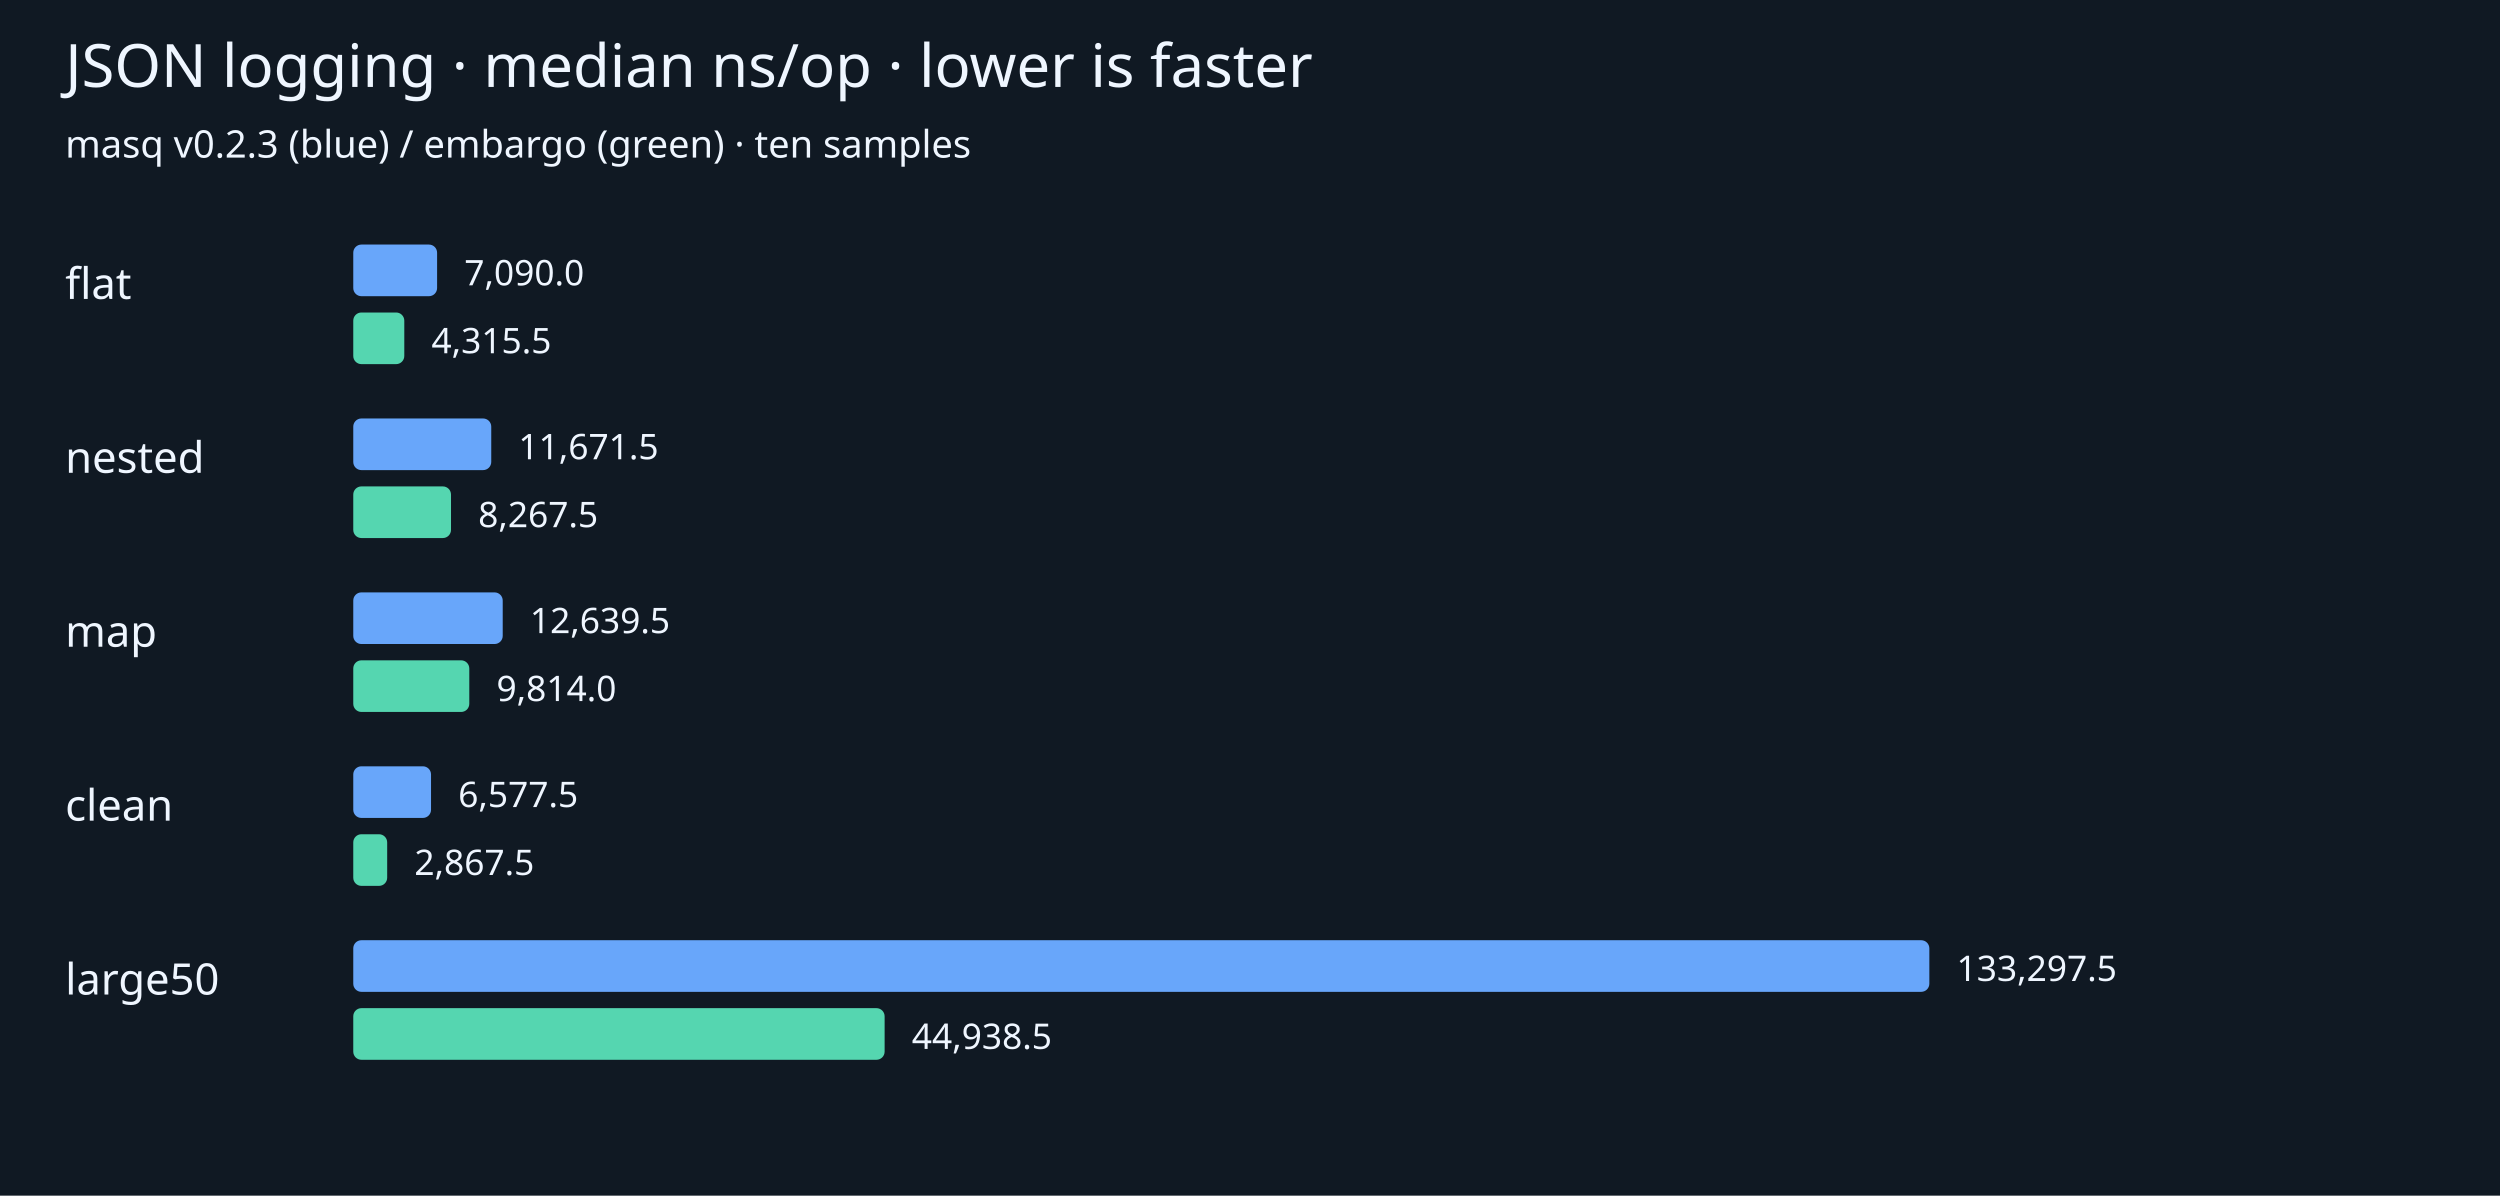
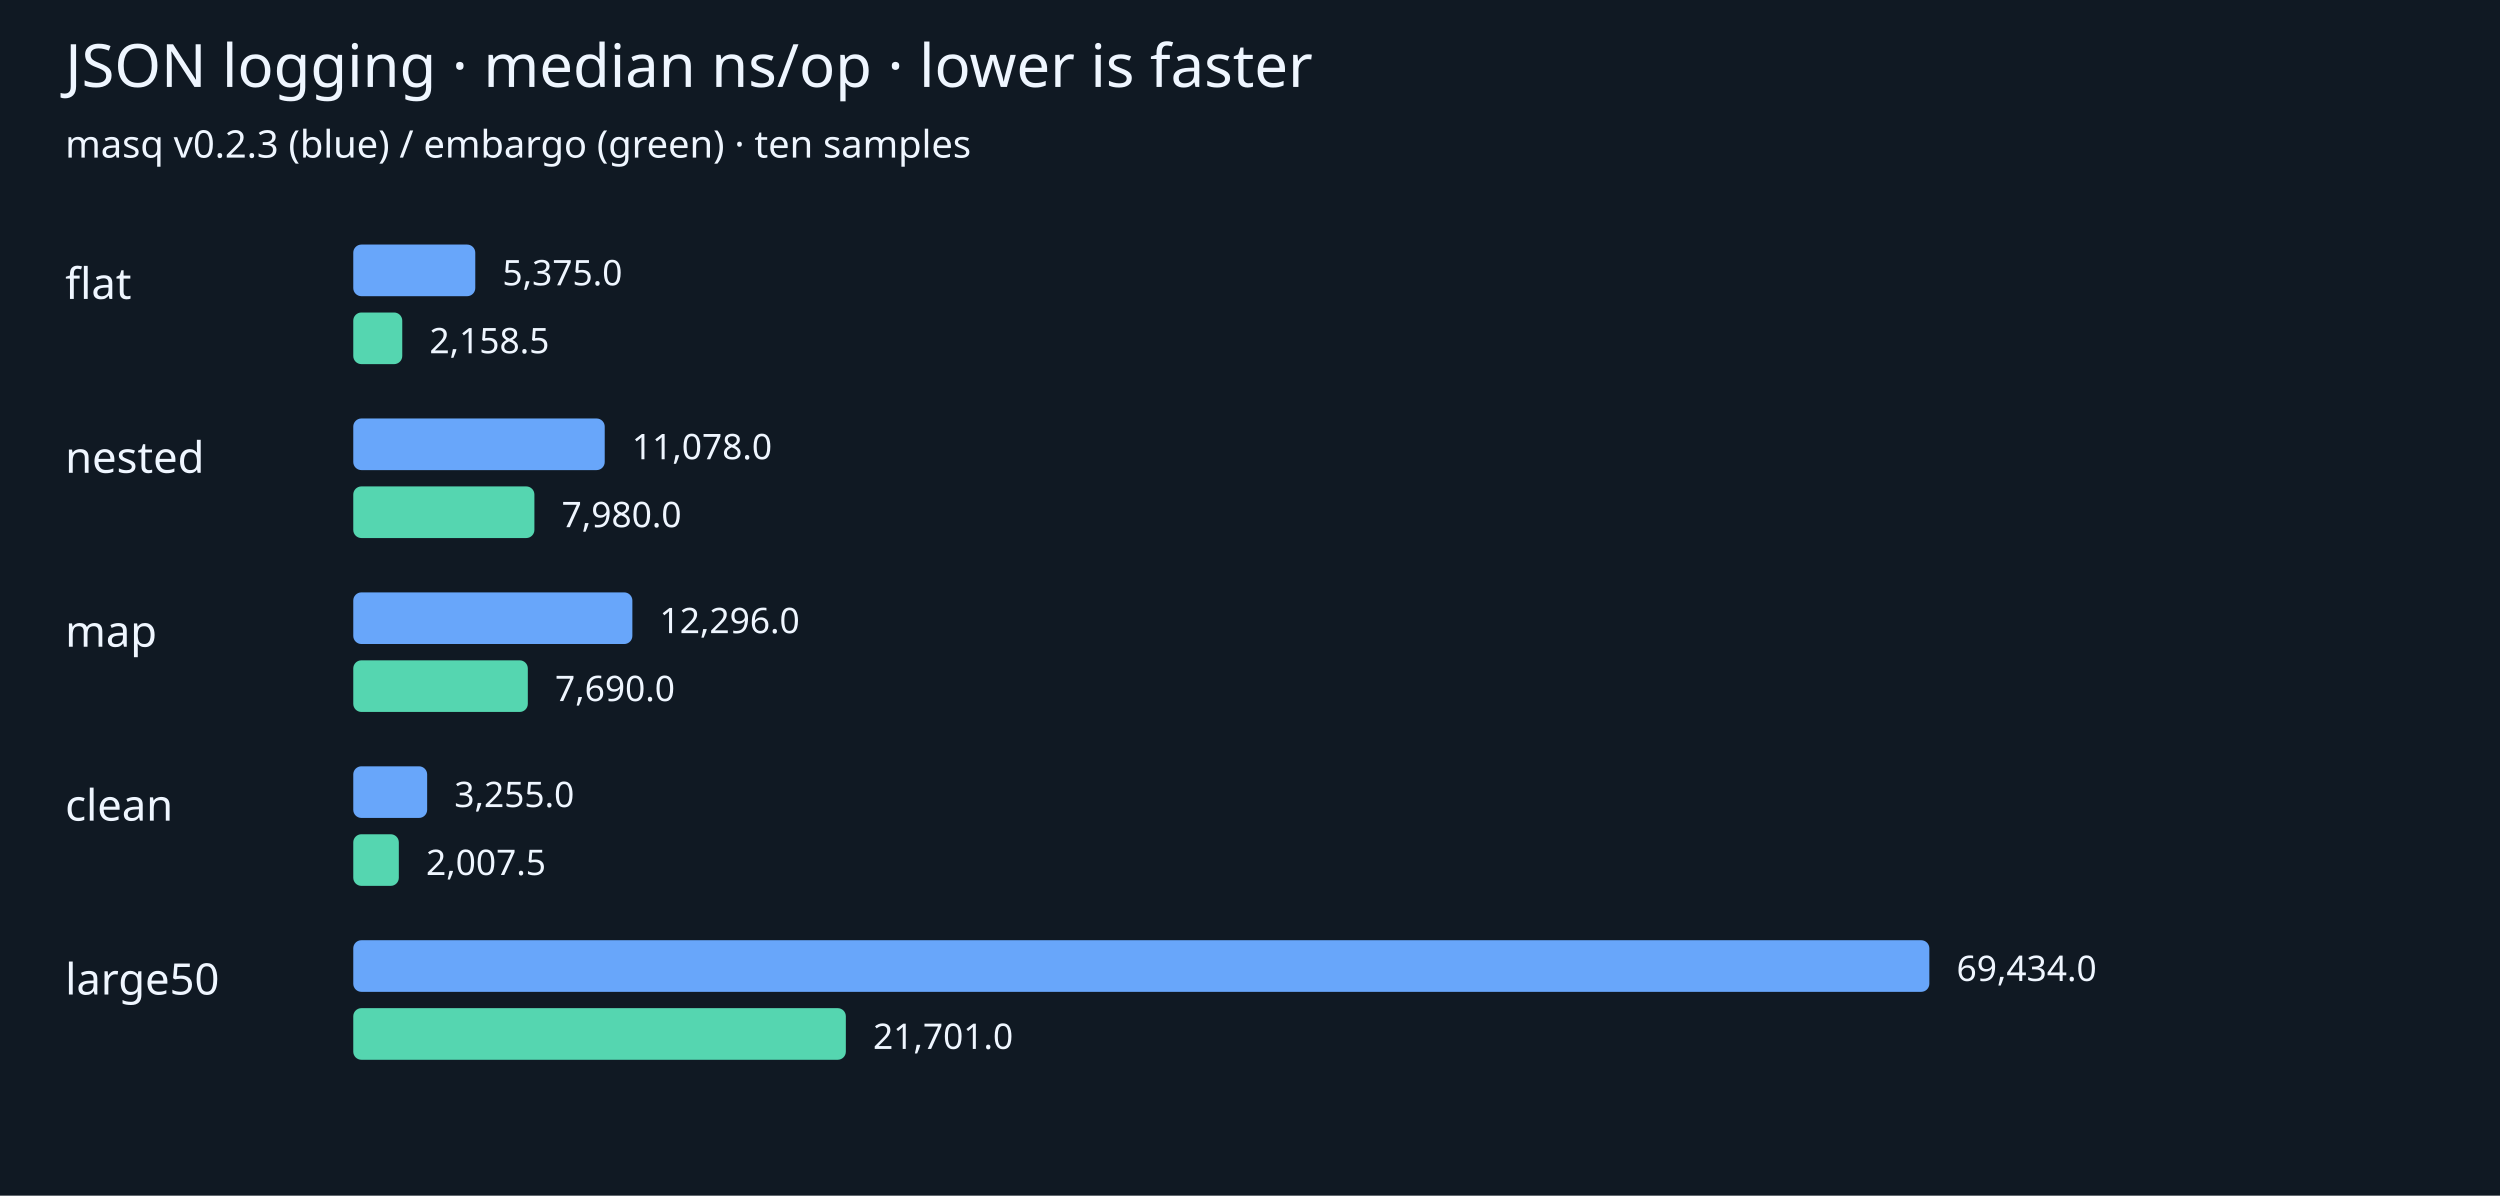
<svg xmlns="http://www.w3.org/2000/svg" width="920" height="440" viewBox="0 0 920 440" role="img" aria-labelledby="title desc">
  <rect width="920" height="440" fill="#101923" />
  <g font-family="sans-serif" fill="#eff6ff">
    <text x="24" y="32" font-size="22">JSON logging · median ns/op · lower is faster</text>
    <text x="24" y="58" font-size="14">masq v0.2.3 (blue) / embargo (green) · ten samples</text>
    <text x="24" y="110" font-size="16">flat</text>
-     <rect x="130" y="90" width="30.85" height="19" rx="3" fill="#68a6fa" />
-     <text x="170.85" y="105" font-size="13">7,090.0</text>
-     <rect x="130" y="115" width="18.78" height="19" rx="3" fill="#55d6b0" />
-     <text x="158.78" y="130" font-size="13">4,315.5</text>
+     <rect x="130" y="90" width="44.90" height="19" rx="3" fill="#68a6fa" />
+     <text x="184.90" y="105" font-size="13">5,375.0</text>
+     <rect x="130" y="115" width="18.03" height="19" rx="3" fill="#55d6b0" />
+     <text x="158.03" y="130" font-size="13">2,158.5</text>
    <text x="24" y="174" font-size="16">nested</text>
-     <rect x="130" y="154" width="50.78" height="19" rx="3" fill="#68a6fa" />
-     <text x="190.78" y="169" font-size="13">11,671.5</text>
-     <rect x="130" y="179" width="35.97" height="19" rx="3" fill="#55d6b0" />
-     <text x="175.97" y="194" font-size="13">8,267.5</text>
+     <rect x="130" y="154" width="92.54" height="19" rx="3" fill="#68a6fa" />
+     <text x="232.54" y="169" font-size="13">11,078.0</text>
+     <rect x="130" y="179" width="66.66" height="19" rx="3" fill="#55d6b0" />
+     <text x="206.66" y="194" font-size="13">7,980.0</text>
    <text x="24" y="238" font-size="16">map</text>
-     <rect x="130" y="218" width="55.00" height="19" rx="3" fill="#68a6fa" />
-     <text x="195.00" y="233" font-size="13">12,639.5</text>
-     <rect x="130" y="243" width="42.70" height="19" rx="3" fill="#55d6b0" />
-     <text x="182.70" y="258" font-size="13">9,814.0</text>
+     <rect x="130" y="218" width="102.71" height="19" rx="3" fill="#68a6fa" />
+     <text x="242.71" y="233" font-size="13">12,296.0</text>
+     <rect x="130" y="243" width="64.24" height="19" rx="3" fill="#55d6b0" />
+     <text x="204.24" y="258" font-size="13">7,690.0</text>
    <text x="24" y="302" font-size="16">clean</text>
-     <rect x="130" y="282" width="28.62" height="19" rx="3" fill="#68a6fa" />
-     <text x="168.62" y="297" font-size="13">6,577.5</text>
-     <rect x="130" y="307" width="12.48" height="19" rx="3" fill="#55d6b0" />
-     <text x="152.48" y="322" font-size="13">2,867.5</text>
+     <rect x="130" y="282" width="27.19" height="19" rx="3" fill="#68a6fa" />
+     <text x="167.19" y="297" font-size="13">3,255.0</text>
+     <rect x="130" y="307" width="16.77" height="19" rx="3" fill="#55d6b0" />
+     <text x="156.77" y="322" font-size="13">2,007.5</text>
    <text x="24" y="366" font-size="16">large50</text>
    <rect x="130" y="346" width="580.00" height="19" rx="3" fill="#68a6fa" />
-     <text x="720.00" y="361" font-size="13">133,297.5</text>
-     <rect x="130" y="371" width="195.54" height="19" rx="3" fill="#55d6b0" />
-     <text x="335.54" y="386" font-size="13">44,938.5</text>
+     <text x="720.00" y="361" font-size="13">69,434.0</text>
+     <rect x="130" y="371" width="181.27" height="19" rx="3" fill="#55d6b0" />
+     <text x="321.27" y="386" font-size="13">21,701.0</text>
  </g>
</svg>
